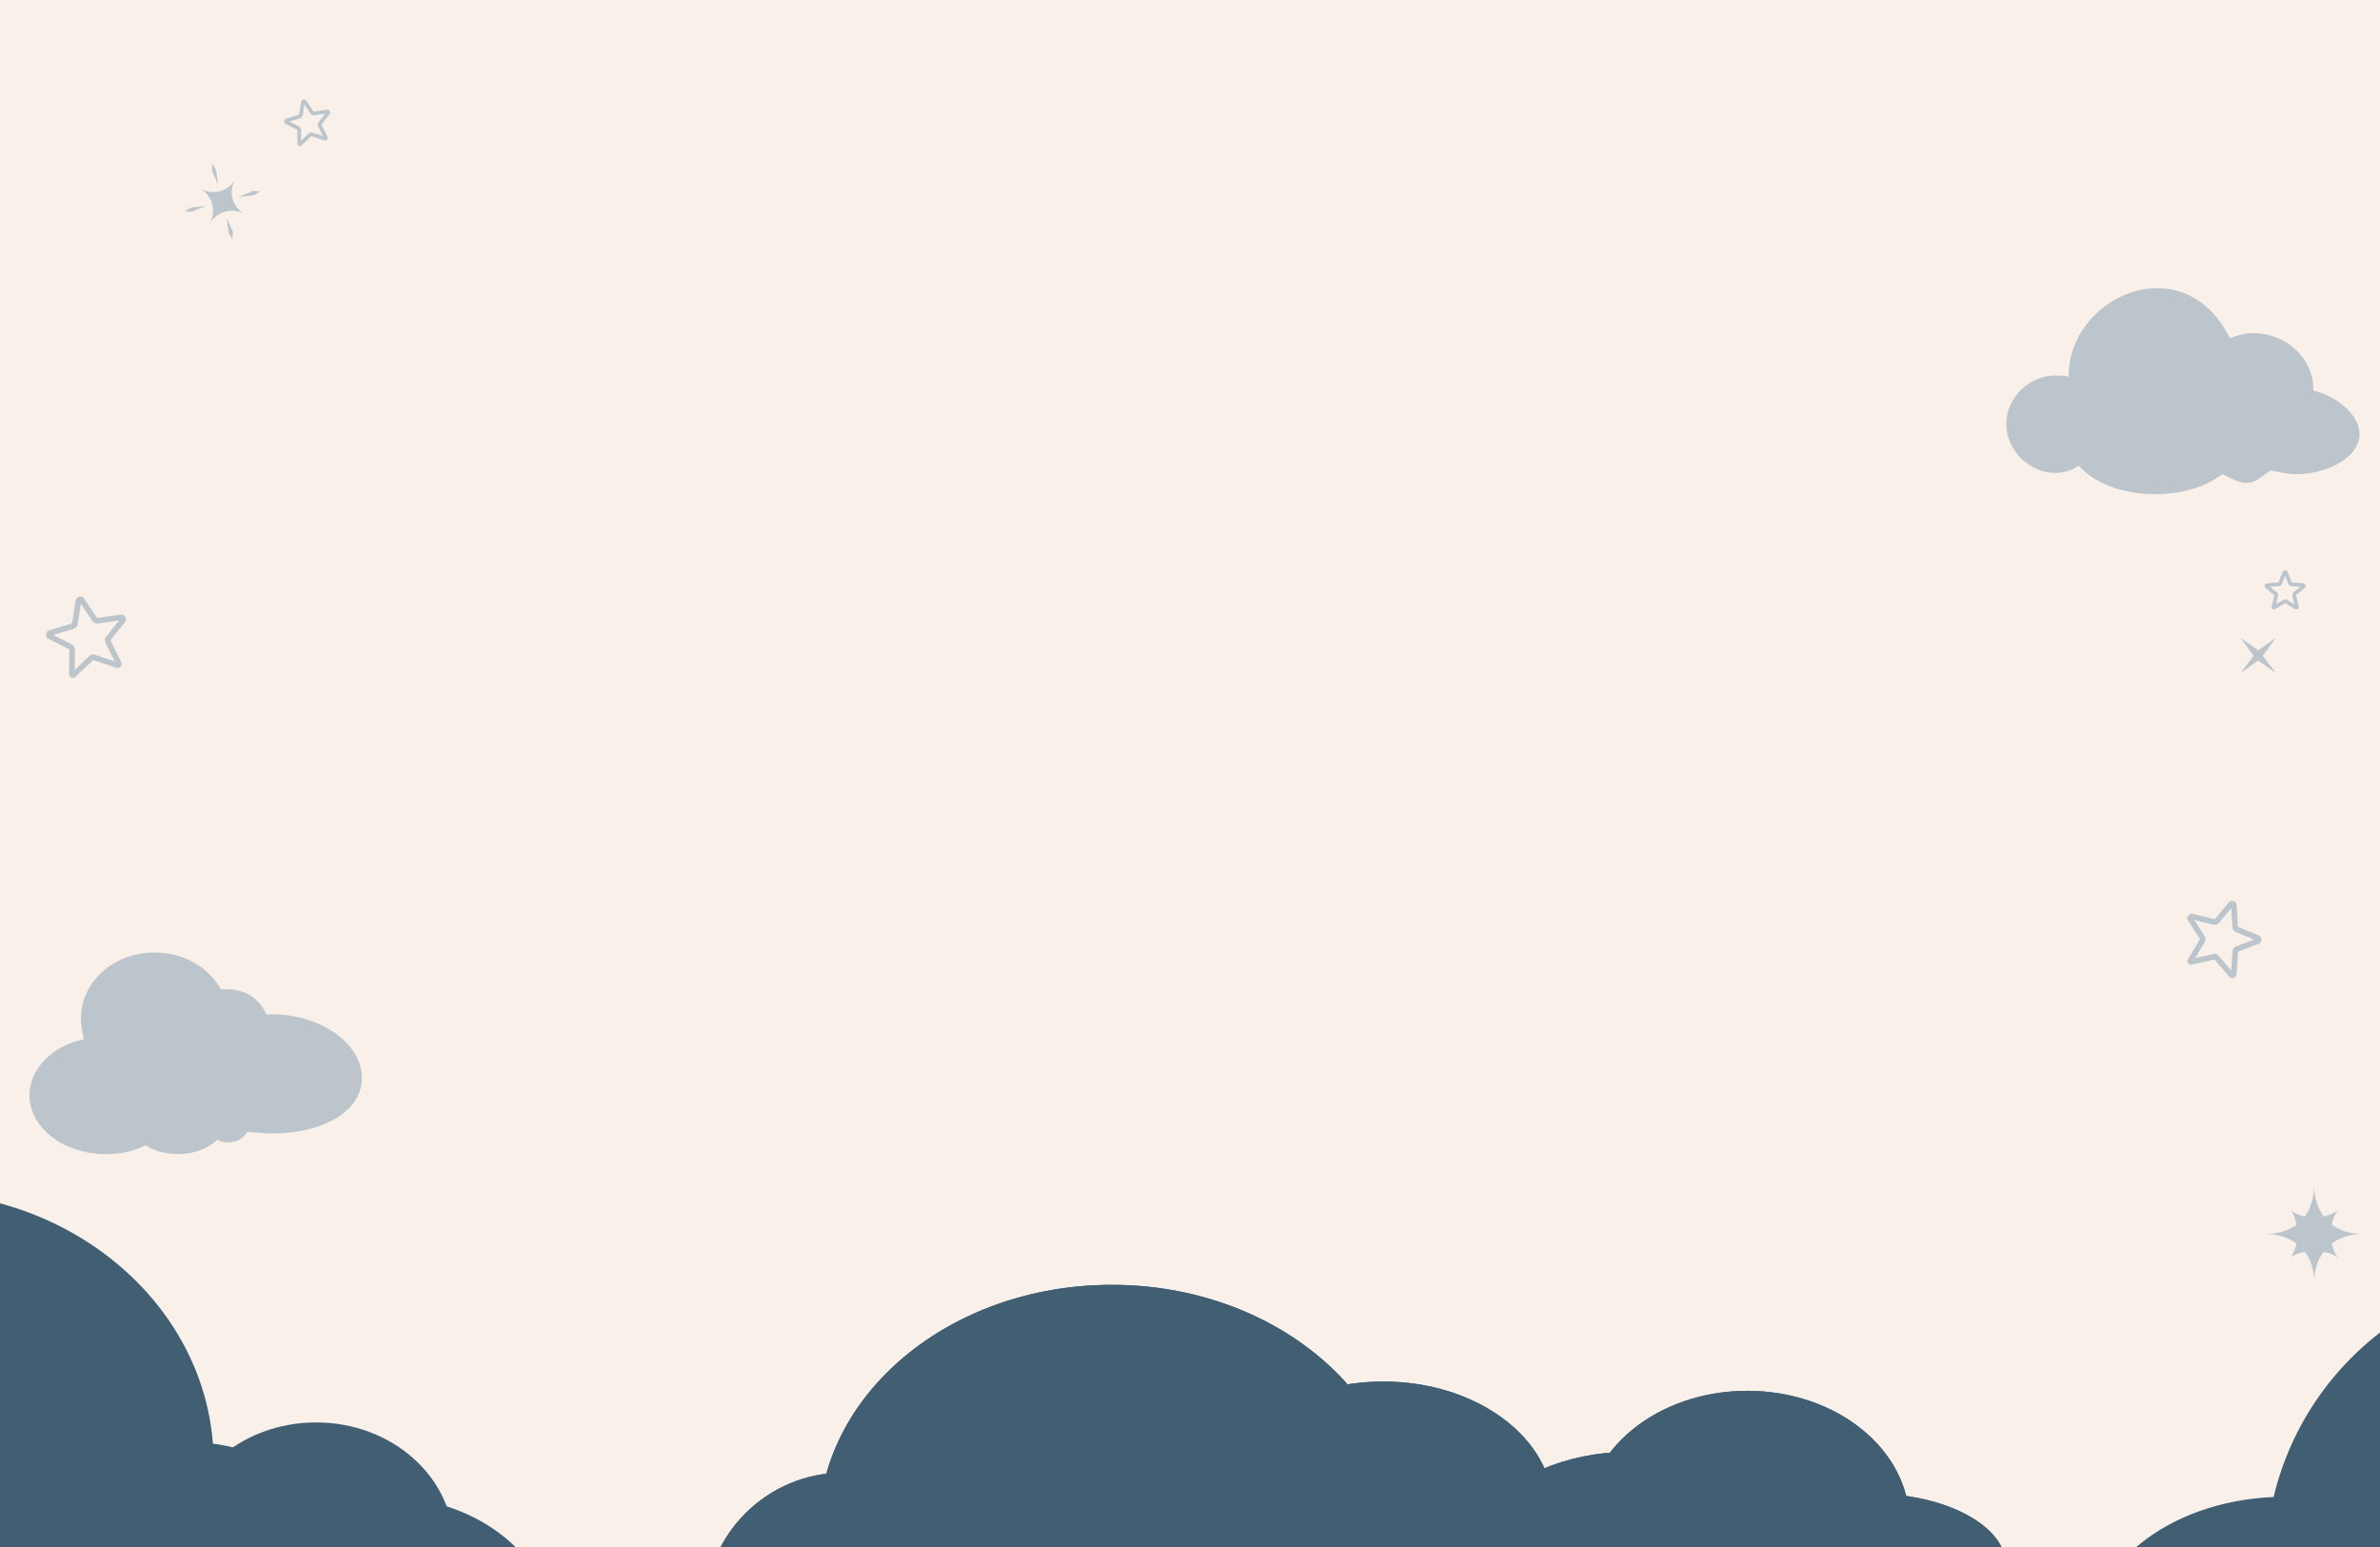
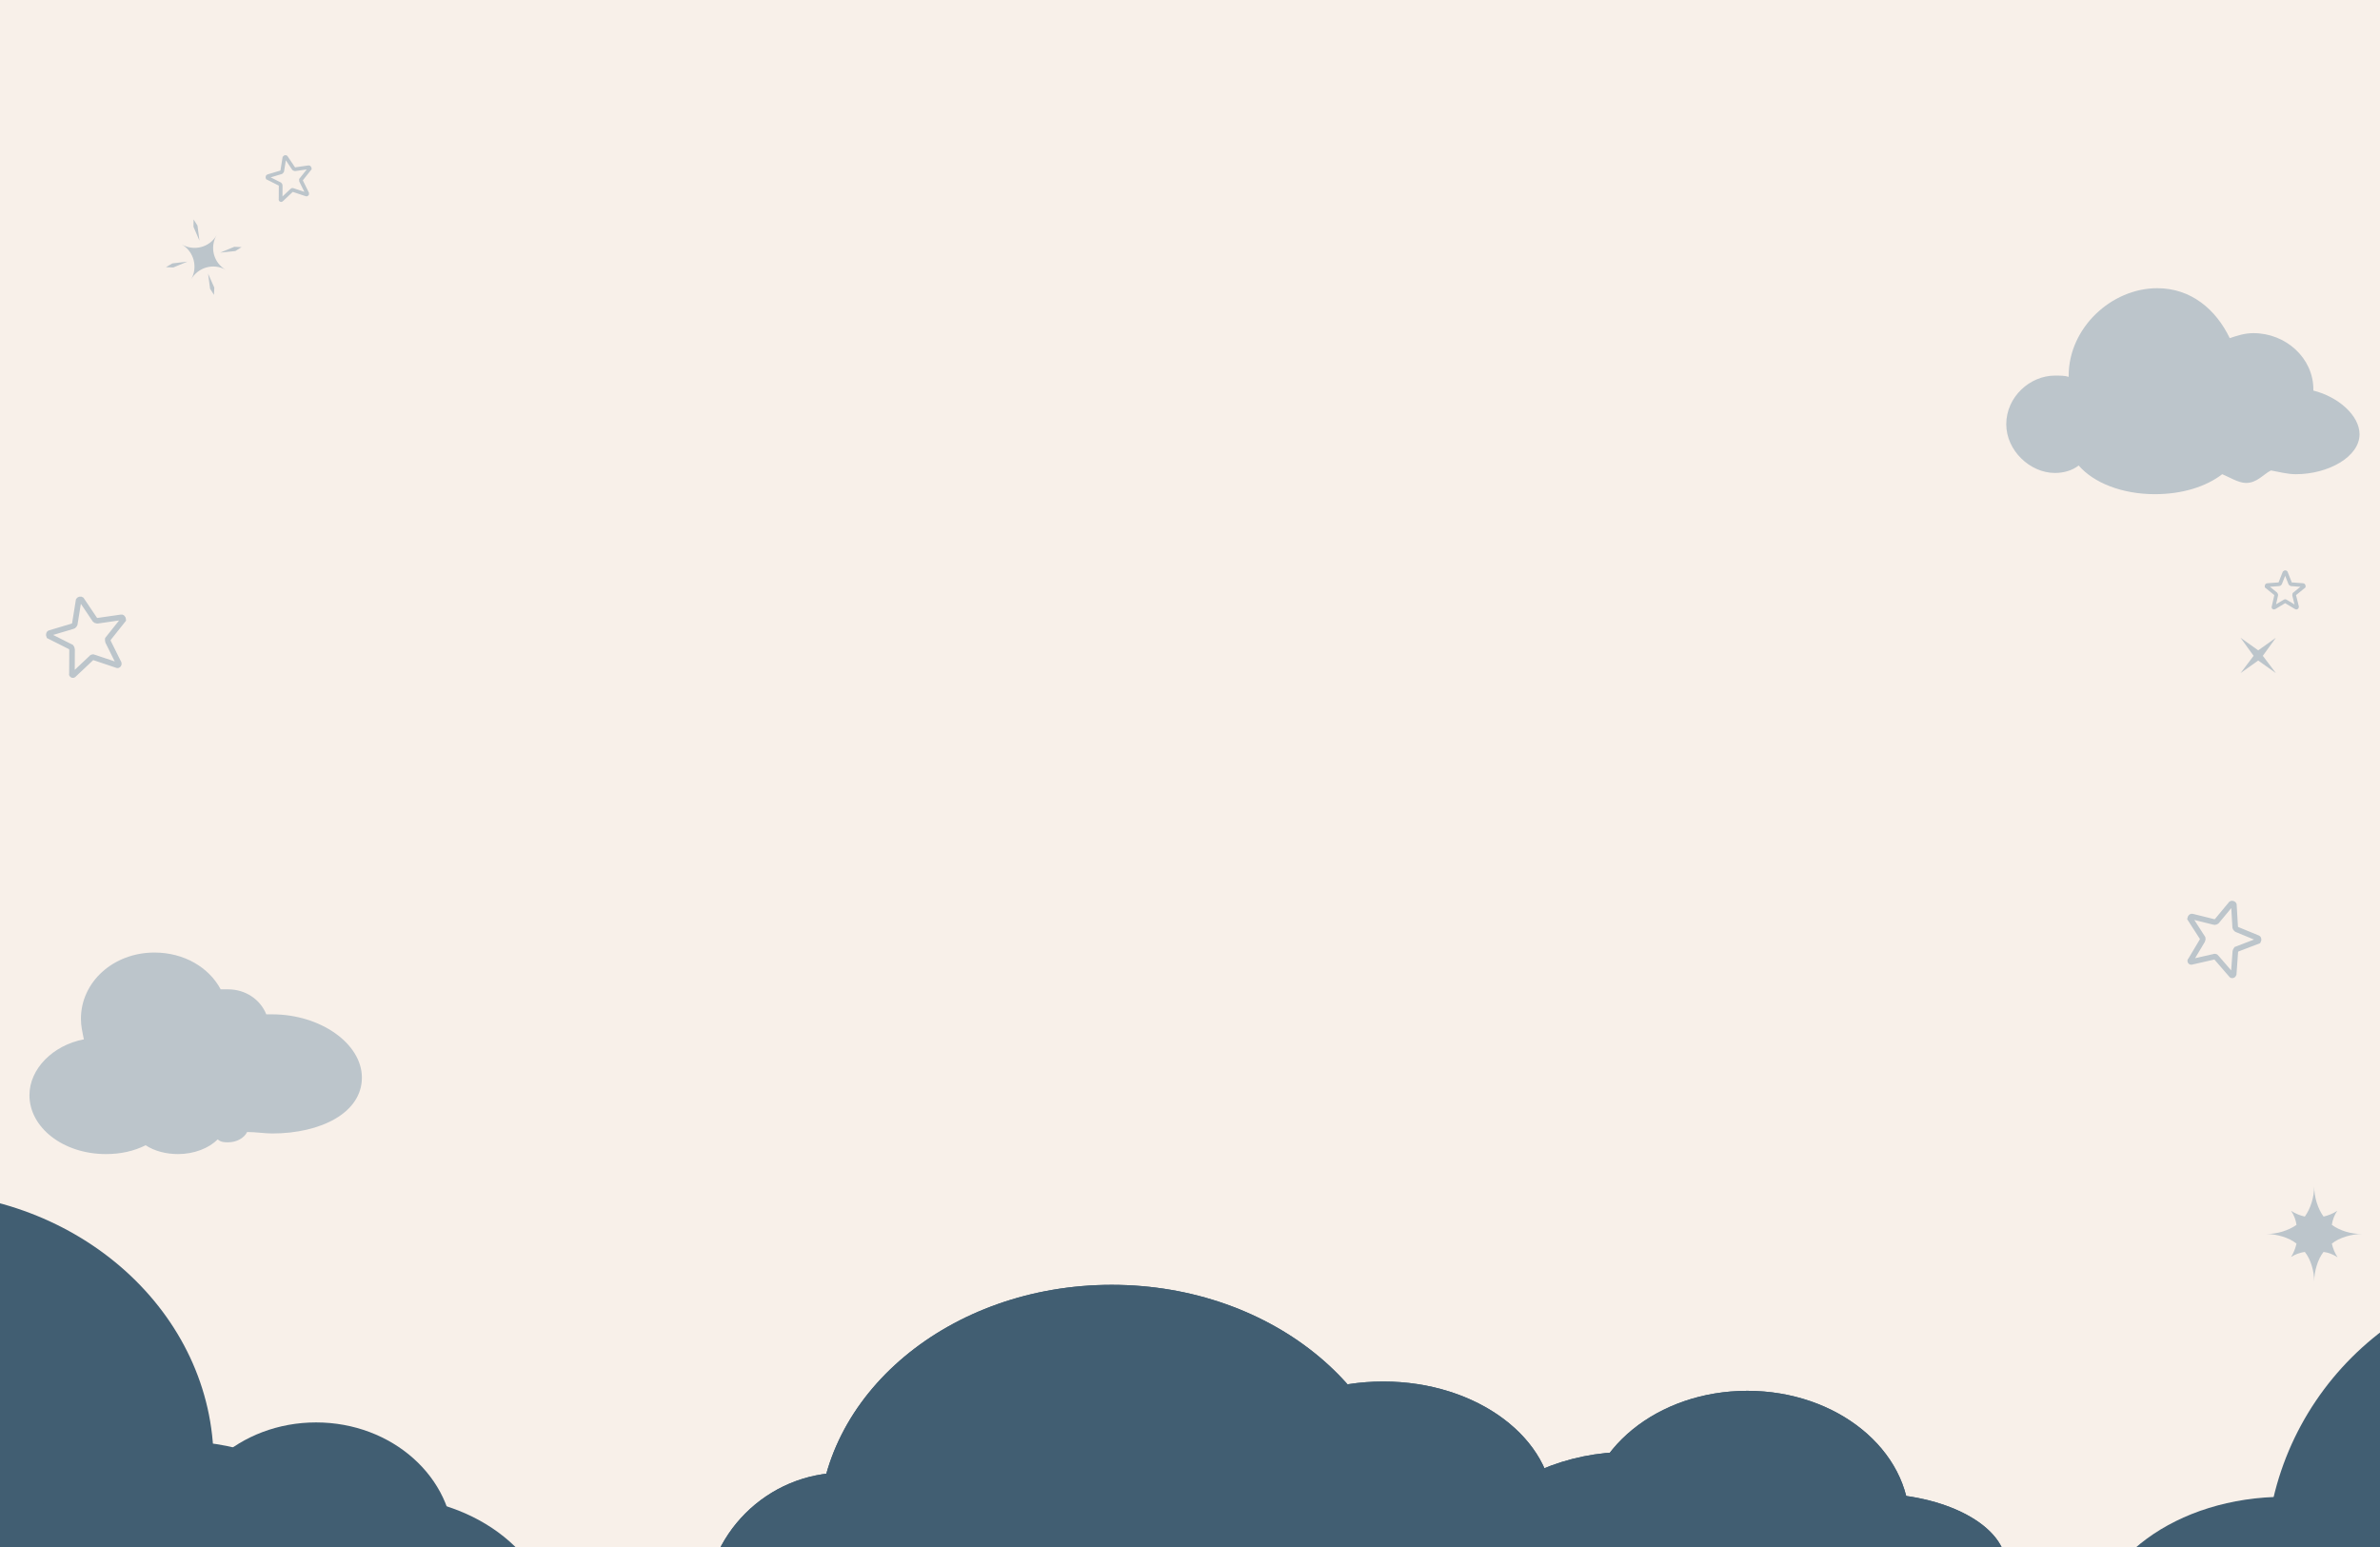
<svg xmlns="http://www.w3.org/2000/svg" width="1280" height="832" viewBox="0 0 1280 832" fill="none">
-   <g clip-path="url(#clip0_171_598)">
+   <g clip-path="url(#clip0_183_182)">
    <rect width="1280" height="832" fill="#F8F0E9" />
    <path d="M-46.599 932.382C42.596 932.382 114.903 867.154 114.903 786.691C114.903 706.228 42.596 641 -46.599 641C-135.795 641 -208.102 706.228 -208.102 786.691C-208.102 867.154 -135.795 932.382 -46.599 932.382Z" fill="#415E72" />
    <path d="M100.5 988.544C159.318 988.544 207 940.851 207 882.018C207 823.185 159.318 775.491 100.5 775.491C41.682 775.491 -6 823.185 -6 882.018C-6 940.851 41.682 988.544 100.5 988.544Z" fill="#415E72" />
    <path d="M597.896 954.707C684.972 954.707 755.562 895.674 755.562 822.853C755.562 750.033 684.972 691 597.896 691C510.819 691 440.23 750.033 440.23 822.853C440.23 895.674 510.819 954.707 597.896 954.707Z" fill="#415E72" />
    <path d="M1376.22 999.314C1463.3 999.314 1533.89 928.707 1533.89 841.609C1533.89 754.51 1463.3 683.903 1376.22 683.903C1289.14 683.903 1218.56 754.51 1218.56 841.609C1218.56 928.707 1289.14 999.314 1376.22 999.314Z" fill="#415E72" />
    <path d="M453.718 941.437C494.973 941.437 528.418 907.985 528.418 866.719C528.418 825.453 494.973 792 453.718 792C412.462 792 379.017 825.453 379.017 866.719C379.017 907.985 412.462 941.437 453.718 941.437Z" fill="#415E72" />
    <path d="M169.994 896.986C210.866 896.986 244 867.44 244 830.993C244 794.546 210.866 765 169.994 765C129.121 765 95.987 794.546 95.987 830.993C95.987 867.44 129.121 896.986 169.994 896.986Z" fill="#415E72" />
    <path d="M206.494 952.986C257.031 952.986 298 919.844 298 878.961C298 838.079 257.031 804.937 206.494 804.937C155.956 804.937 114.988 838.079 114.988 878.961C114.988 919.844 155.956 952.986 206.494 952.986Z" fill="#415E72" />
    <path d="M743.933 879.939C794.438 879.939 835.38 849.284 835.38 811.469C835.38 773.655 794.438 743 743.933 743C693.429 743 652.487 773.655 652.487 811.469C652.487 849.284 693.429 879.939 743.933 879.939Z" fill="#415E72" />
    <path d="M939.743 889.939C987.934 889.939 1027 858.165 1027 818.969C1027 779.774 987.934 748 939.743 748C891.553 748 852.487 779.774 852.487 818.969C852.487 858.165 891.553 889.939 939.743 889.939Z" fill="#415E72" />
    <path d="M875.5 1019.94C941.498 1019.94 995 966.423 995 900.409C995 834.395 941.498 780.879 875.5 780.879C809.502 780.879 756 834.395 756 900.409C756 966.423 809.502 1019.94 875.5 1019.94Z" fill="#415E72" />
    <path d="M1006.5 881.251C1046.54 881.251 1079 863.786 1079 842.241C1079 820.697 1046.54 803.232 1006.5 803.232C966.459 803.232 934 820.697 934 842.241C934 863.786 966.459 881.251 1006.5 881.251Z" fill="#415E72" />
    <path d="M1228.63 958.573C1286.41 958.573 1333.25 924.195 1333.25 881.787C1333.25 839.379 1286.41 805 1228.63 805C1170.84 805 1124 839.379 1124 881.787C1124 924.195 1170.84 958.573 1228.63 958.573Z" fill="#415E72" />
    <path d="M1323.12 854.26H11V1018.31H1323.12V854.26Z" fill="#415E72" />
    <path d="M597.896 954.707C684.972 954.707 755.562 895.674 755.562 822.853C755.562 750.033 684.972 691 597.896 691C510.819 691 440.23 750.033 440.23 822.853C440.23 895.674 510.819 954.707 597.896 954.707Z" fill="#415E72" />
    <path d="M453.718 941.437C494.973 941.437 528.418 907.985 528.418 866.719C528.418 825.453 494.973 792 453.718 792C412.462 792 379.017 825.453 379.017 866.719C379.017 907.985 412.462 941.437 453.718 941.437Z" fill="#415E72" />
    <path d="M743.933 879.939C794.438 879.939 835.38 849.284 835.38 811.469C835.38 773.655 794.438 743 743.933 743C693.429 743 652.487 773.655 652.487 811.469C652.487 849.284 693.429 879.939 743.933 879.939Z" fill="#415E72" />
    <path d="M939.743 889.939C987.934 889.939 1027 858.165 1027 818.969C1027 779.774 987.934 748 939.743 748C891.553 748 852.487 779.774 852.487 818.969C852.487 858.165 891.553 889.939 939.743 889.939Z" fill="#415E72" />
    <path d="M875.5 1019.94C941.498 1019.94 995 966.423 995 900.409C995 834.395 941.498 780.879 875.5 780.879C809.502 780.879 756 834.395 756 900.409C756 966.423 809.502 1019.94 875.5 1019.94Z" fill="#415E72" />
    <path d="M1006.5 881.251C1046.54 881.251 1079 863.786 1079 842.241C1079 820.697 1046.54 803.232 1006.5 803.232C966.459 803.232 934 820.697 934 842.241C934 863.786 966.459 881.251 1006.5 881.251Z" fill="#415E72" />
    <path fill-rule="evenodd" clip-rule="evenodd" d="M1228.62 307.905C1228.77 307.751 1228.92 307.751 1229.08 307.751C1229.23 307.751 1229.23 307.751 1229.38 307.905L1231.69 313.756C1231.85 313.91 1231.85 314.064 1232 314.064C1232.16 314.218 1232.31 314.218 1232.31 314.218L1238.62 314.68C1238.78 314.68 1238.93 314.834 1238.93 314.988C1239.09 315.142 1238.93 315.296 1238.93 315.45L1234 319.454C1234 319.608 1233.85 319.608 1233.85 319.762C1233.85 319.916 1233.85 320.07 1233.85 320.223L1235.39 326.383C1235.39 326.537 1235.24 326.691 1235.24 326.691C1235.08 326.845 1234.93 326.845 1234.77 326.691L1229.38 323.457C1229.23 323.303 1229.08 323.303 1229.08 323.303C1228.92 323.303 1228.77 323.303 1228.62 323.457L1223.23 326.691C1223.07 326.845 1222.92 326.845 1222.76 326.691C1222.76 326.691 1222.61 326.537 1222.76 326.383L1224.15 320.223C1224.15 320.07 1224.15 319.916 1224.15 319.762C1224.15 319.608 1224 319.608 1224 319.454L1219.07 315.45C1219.07 315.296 1218.91 315.142 1219.07 314.988C1219.07 314.834 1219.22 314.68 1219.38 314.68L1225.69 314.218C1225.84 314.218 1225.84 314.218 1226 314.064C1226.15 314.064 1226.15 313.91 1226.31 313.756L1228.62 307.905Z" stroke="#BCC5CB" stroke-width="2" stroke-miterlimit="80" stroke-linecap="square" />
-     <path fill-rule="evenodd" clip-rule="evenodd" d="M162.951 54.763C163.088 54.55 163.262 54.512 163.437 54.473C163.612 54.435 163.612 54.435 163.825 54.571L167.905 60.636C168.118 60.773 168.156 60.948 168.331 60.909C168.544 61.046 168.719 61.007 168.719 61.007L175.999 59.958C176.174 59.92 176.387 60.056 176.426 60.231C176.639 60.367 176.502 60.58 176.541 60.755L171.946 66.527C171.985 66.702 171.81 66.74 171.848 66.915C171.887 67.09 171.925 67.264 171.963 67.439L175.246 74.046C175.285 74.221 175.148 74.434 175.148 74.434C175.012 74.647 174.837 74.685 174.624 74.549L167.701 72.222C167.488 72.086 167.314 72.124 167.314 72.124C167.139 72.162 166.964 72.201 166.828 72.414L161.517 77.427C161.381 77.64 161.206 77.679 160.993 77.542C160.993 77.542 160.78 77.406 160.916 77.193L160.954 69.857C160.915 69.682 160.877 69.508 160.838 69.333C160.8 69.158 160.625 69.196 160.587 69.022L153.997 65.706C153.958 65.531 153.745 65.395 153.882 65.182C153.843 65.007 153.98 64.794 154.154 64.755L161.204 62.658C161.379 62.619 161.379 62.619 161.515 62.406C161.69 62.368 161.652 62.193 161.788 61.98L162.951 54.763Z" stroke="#BCC5CB" stroke-width="2" stroke-miterlimit="80" stroke-linecap="square" />
+     <path fill-rule="evenodd" clip-rule="evenodd" d="M152.951 84.763C153.088 84.55 153.262 84.512 153.437 84.473C153.612 84.435 153.612 84.435 153.825 84.571L157.905 90.636C158.118 90.773 158.156 90.948 158.331 90.909C158.544 91.046 158.719 91.007 158.719 91.007L165.999 89.958C166.174 89.92 166.387 90.056 166.426 90.231C166.639 90.367 166.502 90.58 166.541 90.755L161.946 96.527C161.985 96.702 161.81 96.74 161.848 96.915C161.887 97.09 161.925 97.264 161.963 97.439L165.246 104.046C165.285 104.22 165.148 104.434 165.148 104.434C165.012 104.647 164.837 104.685 164.624 104.549L157.701 102.222C157.488 102.086 157.314 102.124 157.314 102.124C157.139 102.163 156.964 102.201 156.828 102.414L151.517 107.427C151.381 107.64 151.206 107.679 150.993 107.542C150.993 107.542 150.78 107.406 150.916 107.193L150.954 99.857C150.915 99.682 150.877 99.508 150.838 99.333C150.8 99.158 150.625 99.196 150.587 99.022L143.997 95.706C143.958 95.531 143.745 95.395 143.882 95.182C143.843 95.007 143.98 94.794 144.154 94.755L151.204 92.658C151.379 92.619 151.379 92.619 151.515 92.406C151.69 92.368 151.652 92.193 151.788 91.98L152.951 84.763Z" stroke="#BCC5CB" stroke-width="2" stroke-miterlimit="80" stroke-linecap="square" />
    <path fill-rule="evenodd" clip-rule="evenodd" d="M42.274 322.863C42.514 322.488 42.821 322.421 43.129 322.353C43.436 322.286 43.436 322.286 43.812 322.526L50.992 333.2C51.367 333.44 51.434 333.748 51.742 333.68C52.117 333.92 52.425 333.853 52.425 333.853L65.238 332.006C65.545 331.938 65.921 332.178 65.988 332.486C66.363 332.726 66.123 333.101 66.191 333.409L58.105 343.567C58.172 343.874 57.865 343.942 57.932 344.25C58 344.557 58.067 344.865 58.135 345.172L63.913 356.8C63.98 357.107 63.74 357.482 63.74 357.482C63.5 357.857 63.192 357.925 62.817 357.685L50.634 353.59C50.259 353.35 49.951 353.418 49.951 353.418C49.644 353.485 49.336 353.553 49.096 353.928L39.749 362.751C39.51 363.126 39.202 363.194 38.827 362.954C38.827 362.954 38.452 362.714 38.692 362.339L38.758 349.428C38.69 349.12 38.623 348.813 38.555 348.505C38.488 348.198 38.18 348.265 38.113 347.958L26.514 342.122C26.447 341.815 26.071 341.575 26.311 341.199C26.244 340.892 26.484 340.517 26.791 340.449L39.199 336.757C39.507 336.69 39.507 336.69 39.747 336.314C40.054 336.247 39.987 335.939 40.227 335.564L42.274 322.863Z" stroke="#BCC5CB" stroke-width="3" stroke-miterlimit="80" stroke-linecap="square" />
    <path fill-rule="evenodd" clip-rule="evenodd" d="M1199.99 486.064C1200.37 485.874 1200.65 485.967 1200.93 486.059C1201.22 486.152 1201.22 486.152 1201.41 486.527L1202.12 498.644C1202.31 499.019 1202.22 499.301 1202.5 499.394C1202.69 499.769 1202.97 499.861 1202.97 499.861L1214.27 504.504C1214.55 504.597 1214.74 504.972 1214.65 505.254C1214.84 505.629 1214.47 505.819 1214.37 506.101L1202.93 510.479C1202.84 510.761 1202.56 510.668 1202.46 510.951C1202.37 511.233 1202.28 511.515 1202.19 511.798L1201.31 524.017C1201.21 524.299 1200.84 524.489 1200.84 524.489C1200.46 524.678 1200.18 524.586 1199.99 524.211L1192.05 515.041C1191.87 514.667 1191.58 514.574 1191.58 514.574C1191.3 514.481 1191.02 514.389 1190.64 514.579L1178.82 517.267C1178.44 517.456 1178.16 517.364 1177.97 516.989C1177.97 516.989 1177.78 516.614 1178.16 516.424L1184.4 505.965C1184.49 505.682 1184.59 505.4 1184.68 505.118C1184.77 504.835 1184.49 504.743 1184.58 504.46L1177.95 494.157C1178.05 493.875 1177.86 493.5 1178.23 493.31C1178.32 493.028 1178.7 492.838 1178.98 492.931L1190.83 495.88C1191.12 495.973 1191.12 495.973 1191.49 495.783C1191.77 495.875 1191.87 495.593 1192.24 495.403L1199.99 486.064Z" stroke="#BCC5CB" stroke-width="3" stroke-miterlimit="80" stroke-linecap="square" />
    <path fill-rule="evenodd" clip-rule="evenodd" d="M1117.94 250.336C1114.58 253.021 1109.88 254.364 1105.18 254.364C1091.76 254.364 1079 242.279 1079 228.18C1079 213.41 1091.76 201.996 1105.18 201.996C1107.87 201.996 1110.55 201.996 1112.57 202.668V201.996C1112.57 176.484 1135.4 155 1160.24 155C1178.36 155 1191.79 166.413 1199.18 181.855C1203.2 180.512 1207.23 179.17 1211.93 179.17C1229.39 179.17 1244.16 192.597 1244.16 209.382V210.053C1257.59 213.41 1269 223.481 1269 233.551C1269 245.636 1252.22 255.035 1234.76 255.035C1230.06 255.035 1225.36 253.693 1221.33 253.021C1217.3 255.035 1213.95 259.735 1207.9 259.735C1203.88 259.735 1198.51 256.378 1195.15 255.035C1186.42 261.749 1173.66 265.777 1158.89 265.777C1141.44 265.777 1126 259.735 1117.94 250.336Z" fill="#BCC5CB" />
    <path fill-rule="evenodd" clip-rule="evenodd" d="M78.336 615.934C72.007 619.099 64.886 620.681 56.975 620.681C34.032 620.681 15.836 606.441 15.836 589.036C15.836 574.796 28.494 562.137 45.108 558.973C44.317 555.017 43.526 551.853 43.526 547.897C43.526 528.119 60.931 512.296 83.082 512.296C98.905 512.296 112.354 520.208 118.683 532.075C120.265 532.075 121.057 532.075 122.639 532.075C132.132 532.075 140.044 537.613 143.208 545.524C143.999 545.524 145.582 545.524 146.373 545.524C172.48 545.524 194.631 561.346 194.631 579.542C194.631 598.529 172.48 609.605 146.373 609.605C142.417 609.605 137.67 608.814 132.923 608.814C131.341 611.979 127.386 614.352 122.639 614.352C121.057 614.352 118.683 614.352 117.101 612.77C112.354 617.516 104.443 620.681 95.74 620.681C89.411 620.681 83.082 619.099 78.336 615.934Z" fill="#BCC5CB" />
-     <path fill-rule="evenodd" clip-rule="evenodd" d="M107.732 101.447C114.284 105.23 122.682 103.09 126.465 96.538C122.682 103.09 124.898 111.358 131.449 115.14C124.898 111.358 116.554 113.704 112.772 120.256C116.554 113.704 114.284 105.23 107.732 101.447ZM99.269 113.683L102.713 111.653L110.768 110.713L103.191 113.851L99.269 113.683ZM114.098 88L116.204 91.312L117.275 99.444L114.061 91.997L114.098 88ZM125.084 128.587L122.978 125.275L121.907 117.144L125.251 124.666L125.084 128.587ZM139.912 102.904L136.599 105.01L128.413 105.874L135.99 102.736L139.912 102.904Z" fill="#BCC5CB" />
+     <path fill-rule="evenodd" clip-rule="evenodd" d="M97.732 131.447C104.284 135.23 112.682 133.09 116.465 126.538C112.682 133.09 114.898 141.358 121.449 145.14C114.898 141.358 106.554 143.704 102.772 150.256C106.554 143.704 104.284 135.23 97.732 131.447ZM89.269 143.683L92.713 141.653L100.768 140.713L93.191 143.851L89.269 143.683ZM104.098 118L106.204 121.313L107.275 129.444L104.061 121.997L104.098 118ZM115.084 158.587L112.978 155.275L111.907 147.144L115.251 154.666L115.084 158.587ZM129.912 132.904L126.599 135.01L118.413 135.874L125.99 132.736L129.912 132.904Z" fill="#BCC5CB" />
    <path fill-rule="evenodd" clip-rule="evenodd" d="M1239.56 673.295C1236.84 673.683 1234.32 674.652 1232.19 676.01C1233.54 673.876 1234.51 671.355 1235.1 668.834C1231.02 665.538 1224.62 663.792 1219 663.598C1224.62 663.792 1231.02 661.659 1235.1 658.75C1234.71 656.035 1233.74 653.514 1232.19 651.187C1234.51 652.738 1237.04 653.708 1239.56 654.29C1242.66 650.023 1244.6 643.818 1244.6 638C1244.6 643.818 1246.54 650.023 1249.64 654.29C1252.16 653.708 1254.68 652.738 1257.01 651.187C1255.46 653.514 1254.49 656.035 1254.1 658.75C1258.37 661.853 1264.57 663.792 1270.2 663.598C1264.57 663.792 1258.17 665.538 1254.1 668.834C1254.68 671.355 1255.65 673.876 1257.2 676.204C1254.88 674.652 1252.36 673.683 1249.64 673.295C1246.54 677.173 1244.6 683.767 1244.6 689.197C1244.6 683.767 1242.85 677.367 1239.56 673.295Z" fill="#BCC5CB" />
    <path fill-rule="evenodd" clip-rule="evenodd" d="M1212.02 352.711L1205 343L1214.5 349.756L1224 343L1216.98 352.711L1224 362L1214.5 355.244L1205 362L1212.02 352.711Z" fill="#BCC5CB" />
  </g>
  <defs>
-     <clipPath id="clip0_171_598">
+     <clipPath id="clip0_183_182">
      <rect width="1280" height="832" fill="white" />
    </clipPath>
  </defs>
</svg>
